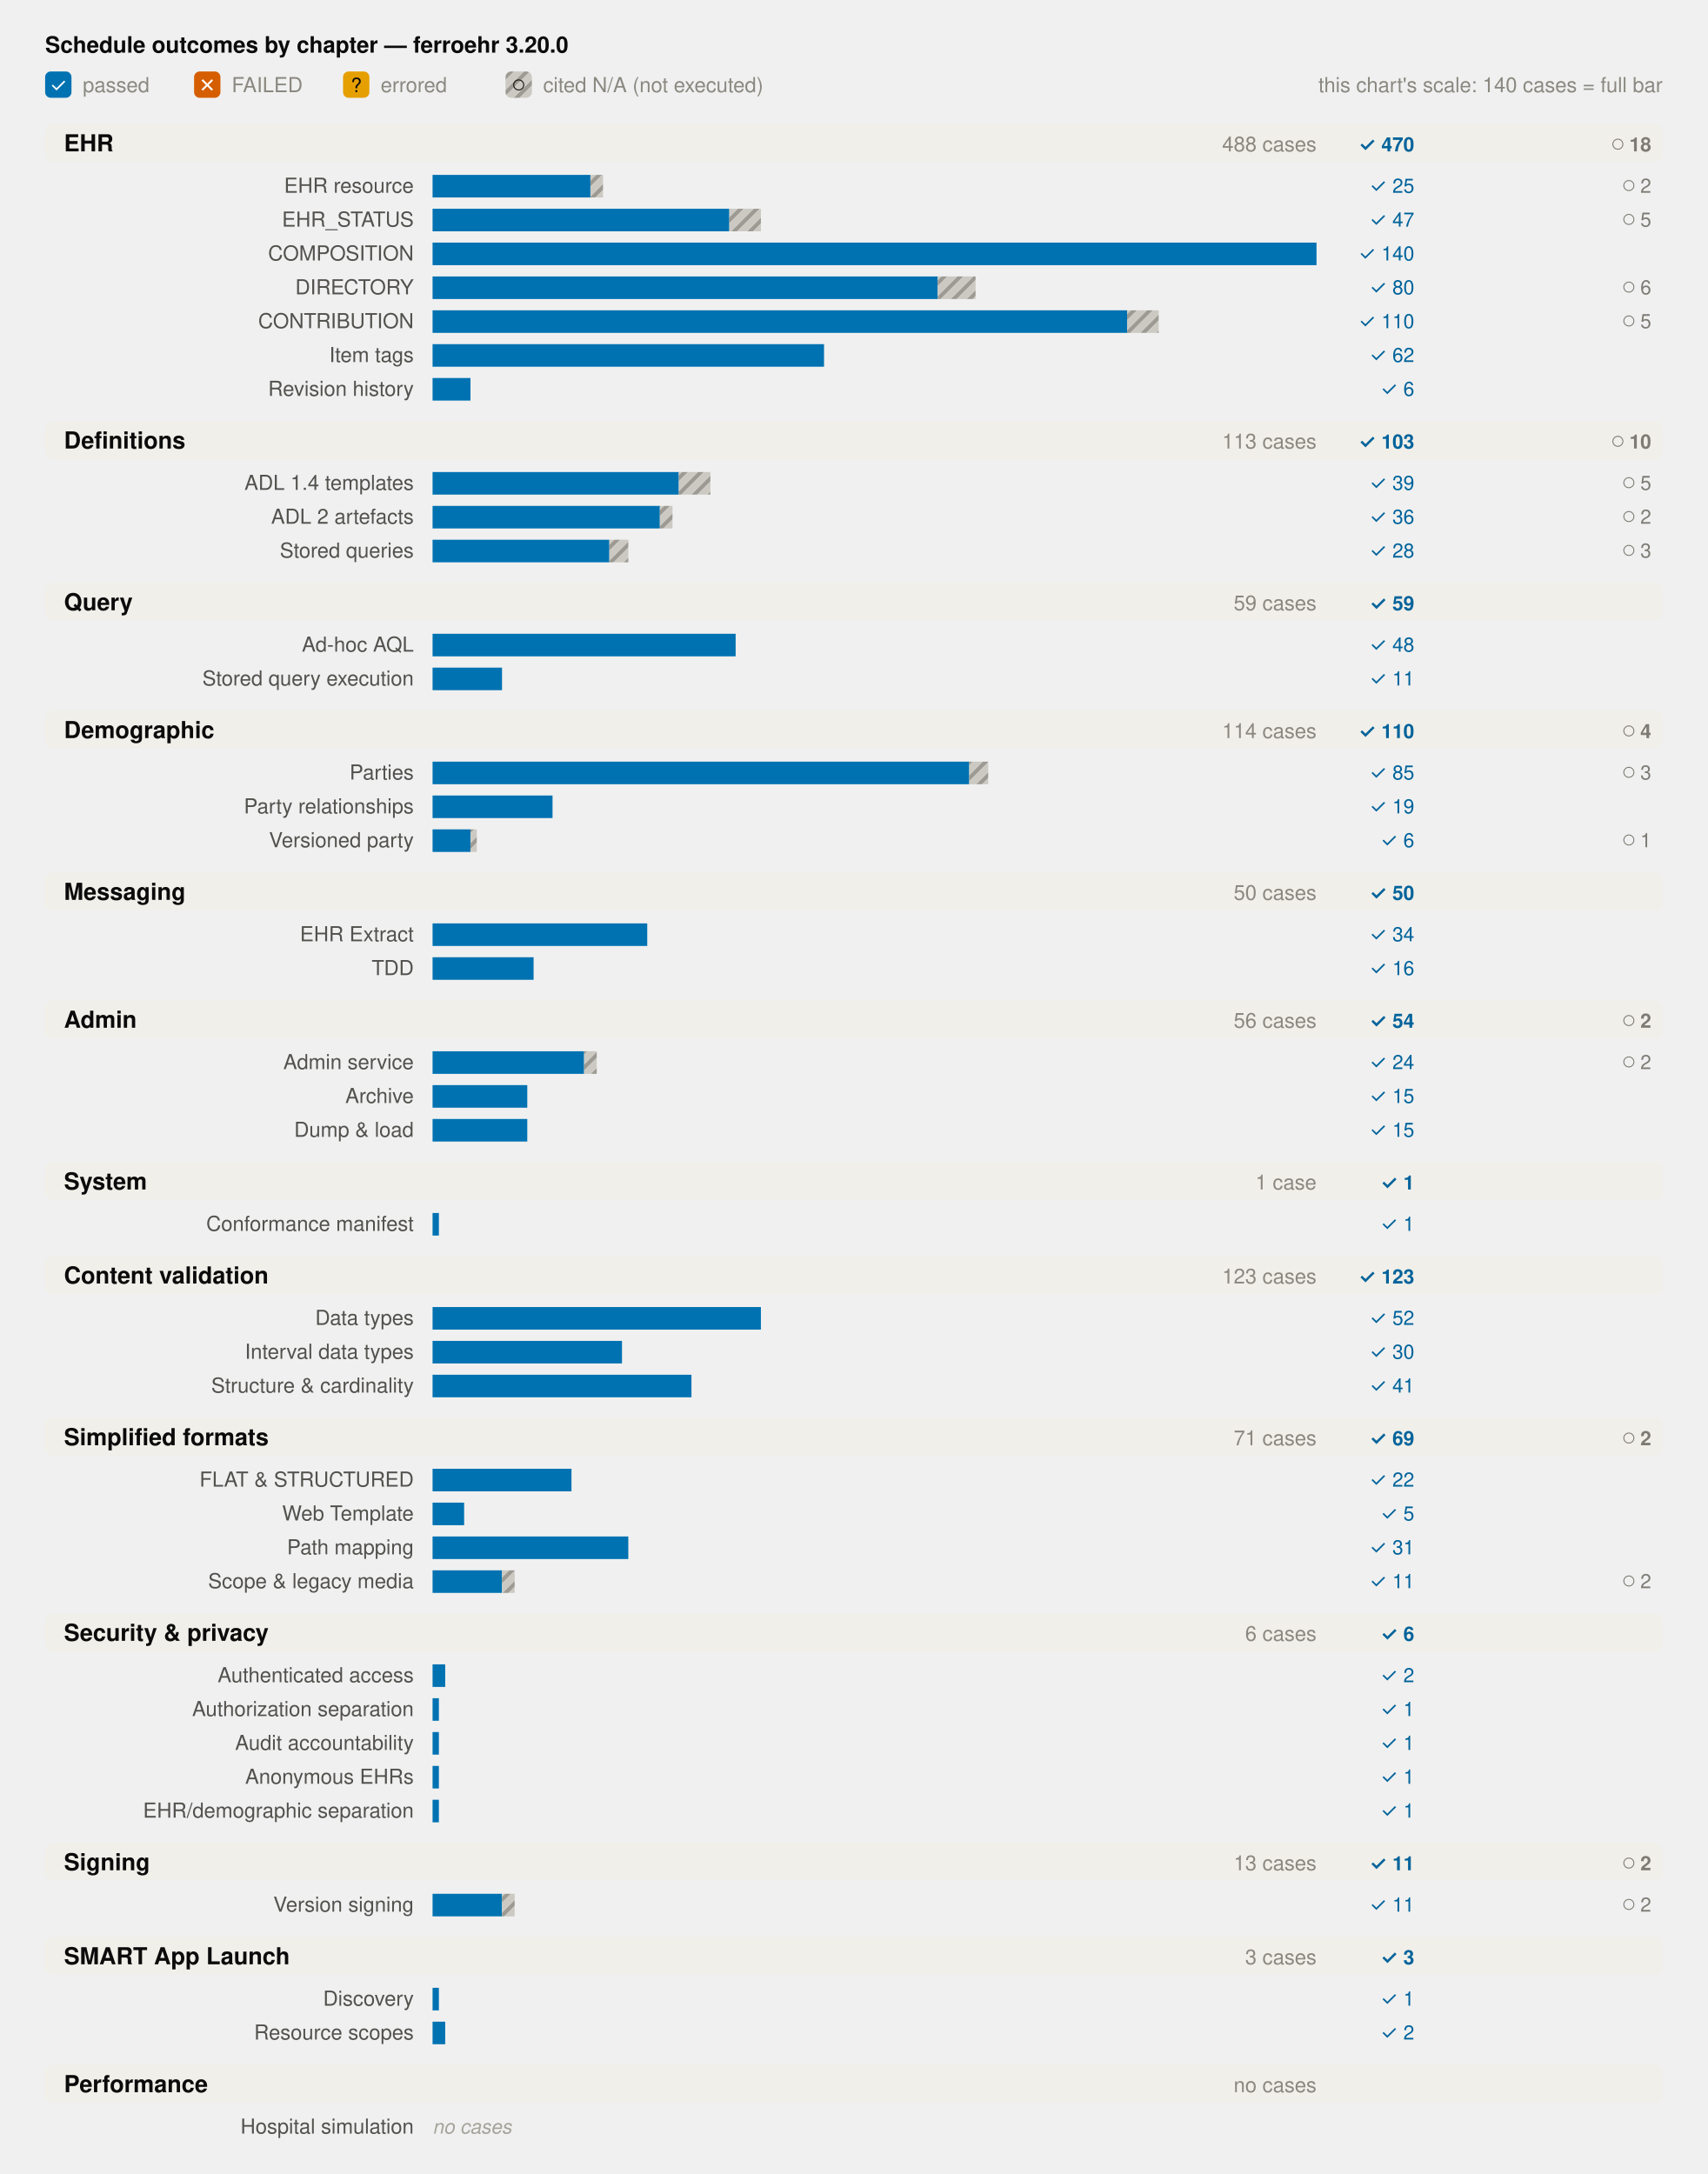
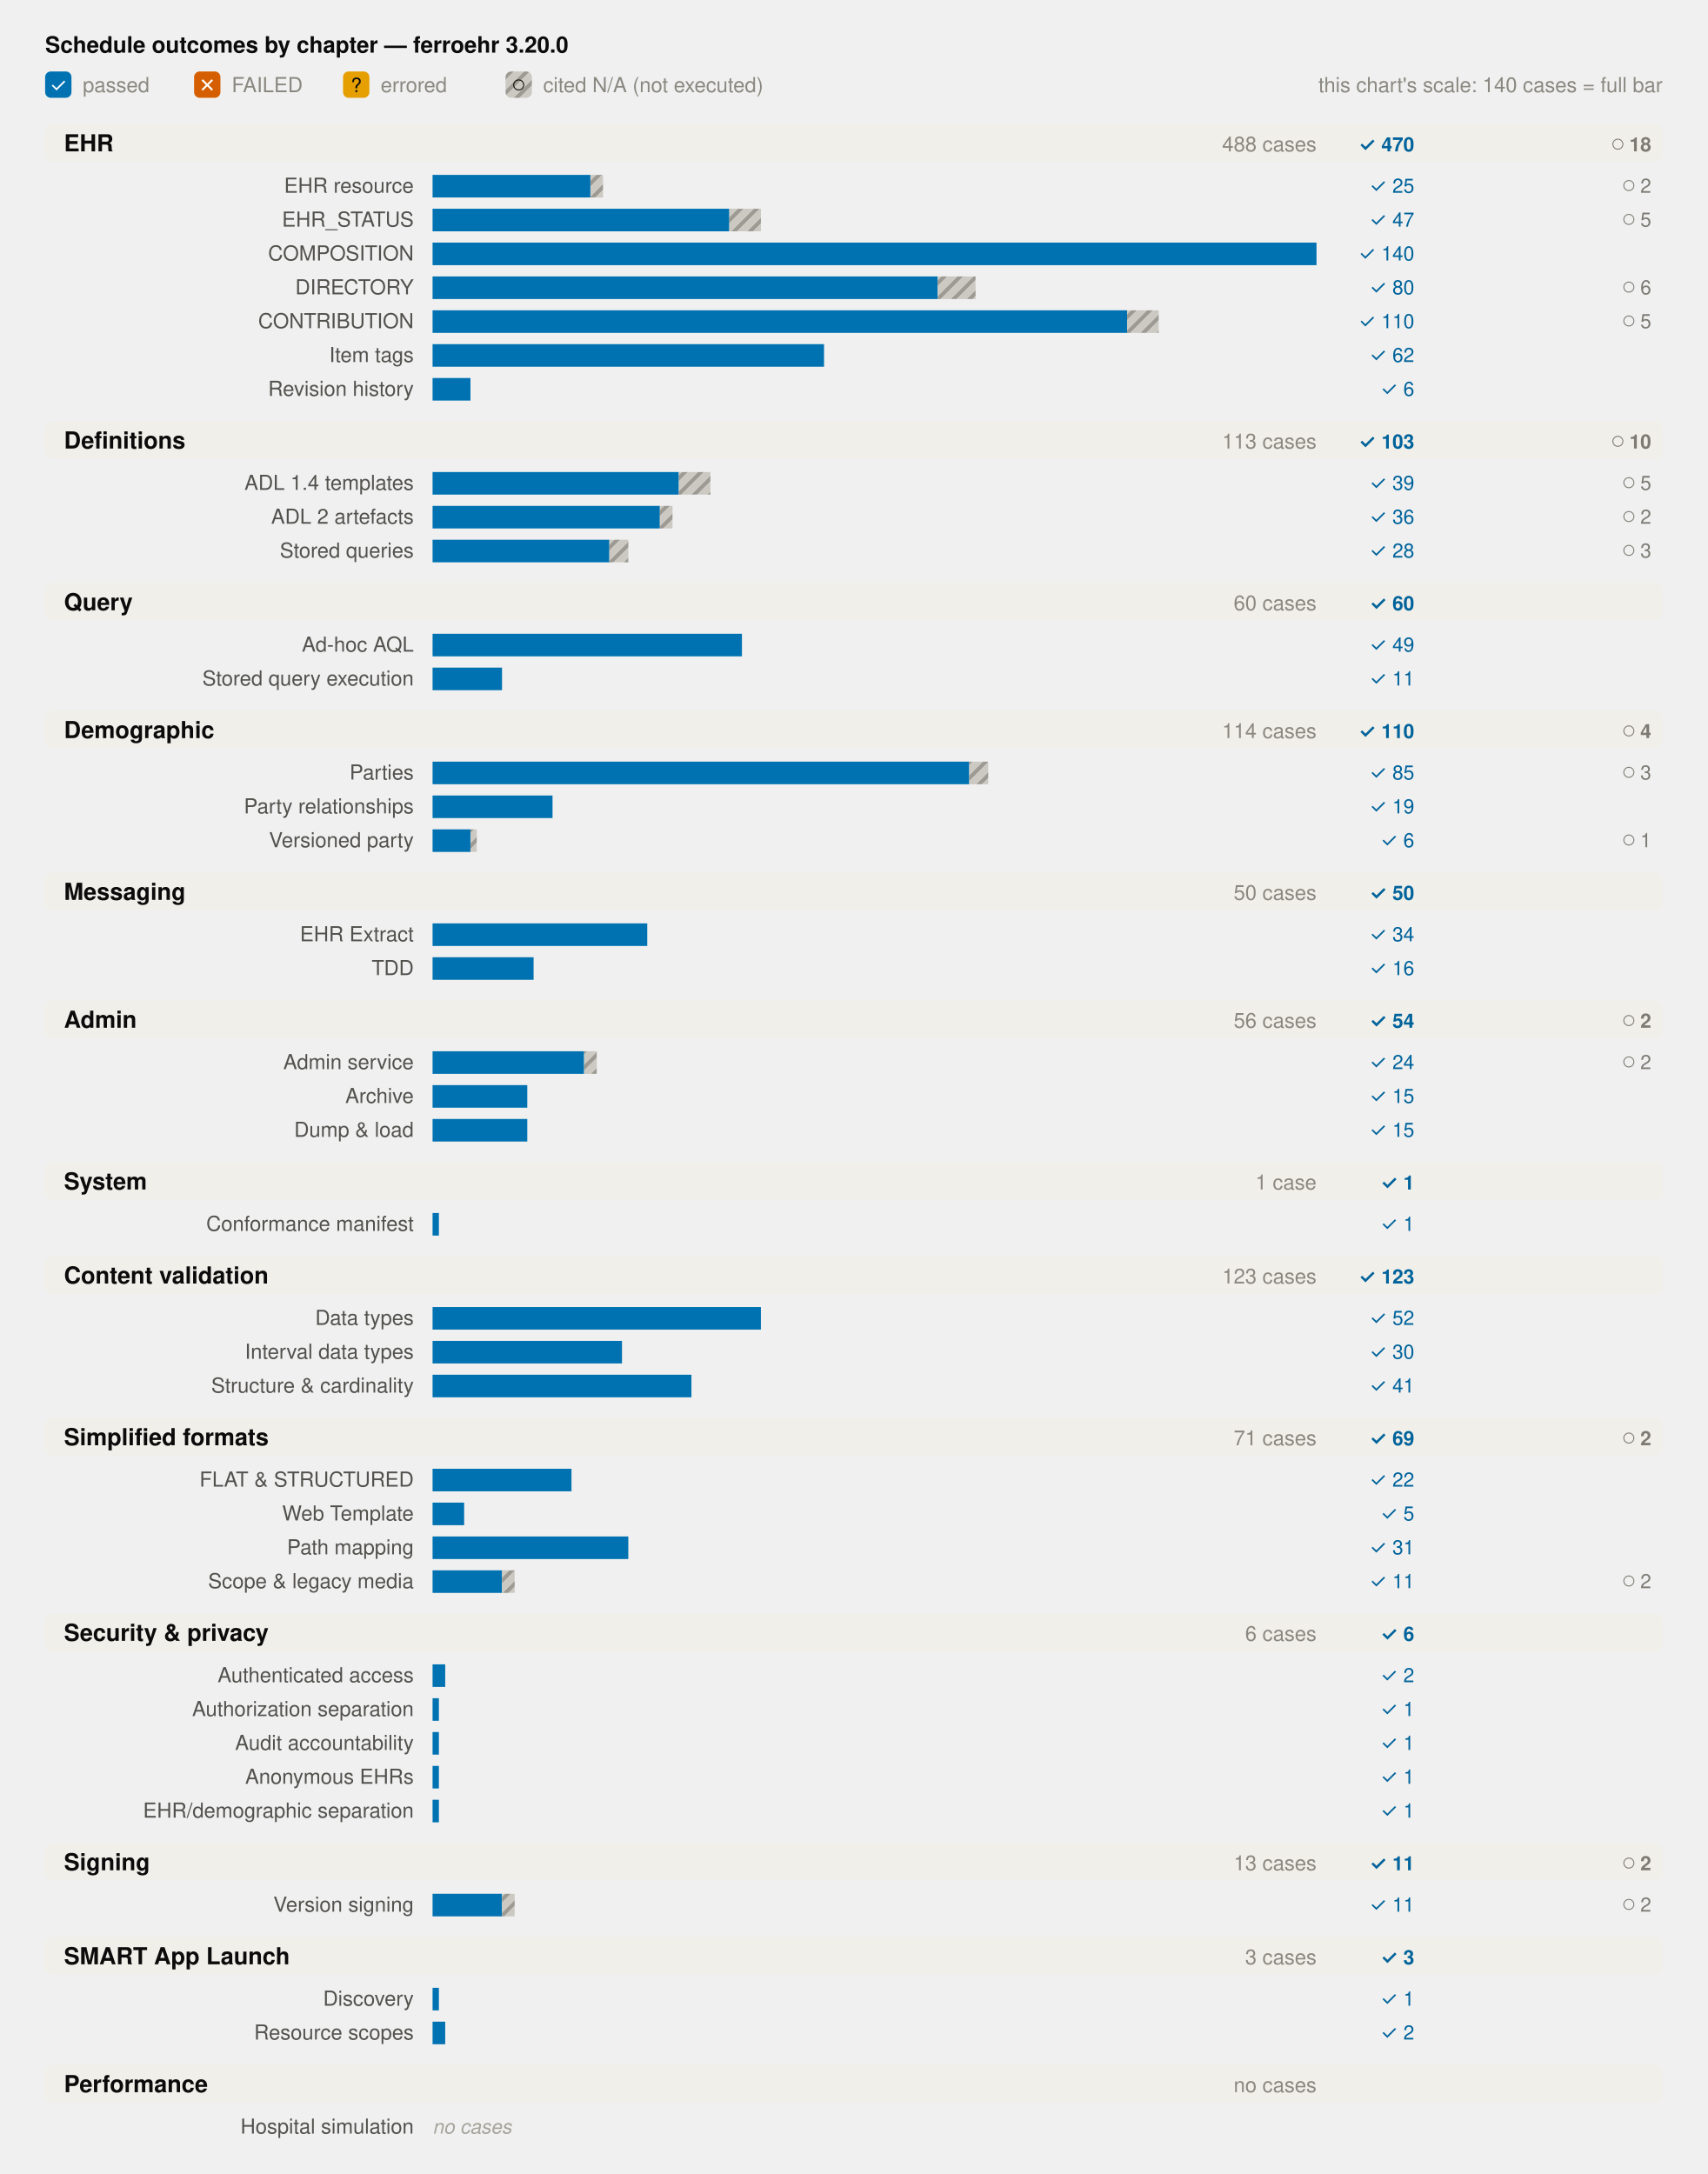
<svg xmlns="http://www.w3.org/2000/svg" viewBox="0 0 908 1156" width="908" height="1156" role="img">
  <style>
text { fill: #52514e; font: 12px -apple-system, 'Segoe UI', Helvetica, Arial, sans-serif; }
.title { fill: #0b0b0b; font-weight: 600; }
.muted { fill: #8a8880; font-size: 11px; }
.grid { stroke: #e4e2dd; stroke-width: 1; }
.cell-label { fill: #ffffff; font-size: 11px; }
.cell-label-dim { fill: #0b0b0b; font-size: 11px; }
.ev-passed { fill: #0072b2; }
.ev-failed { fill: #d55e00; }
.ev-inconclusive { fill: #e69f00; }
.ev-not-evidenced { fill: #cbc9c2; }
.ev-not-claimed { fill: #edece8; }
.cell-required { stroke: #52514e; stroke-width: 1.2; }
.cell-optional { stroke: #cbc9c2; stroke-width: 1; stroke-dasharray: 3 2; }
.bar-passed { fill: #0072b2; }
.bar-failed { fill: #d55e00; }
.bar-errored { fill: #e69f00; }
.bar-na { fill: #cbc9c2; }
.seg-label { fill: #ffffff; font-size: 10.5px; }
.seg-label-dim { fill: #0b0b0b; font-size: 10.5px; }
@media (prefers-color-scheme: dark) {
text { fill: #c3c2b7; }
.title { fill: #ffffff; }
.muted { fill: #8f8e85; }
.grid { stroke: #3a3a38; }
.cell-label { fill: #ffffff; }
.cell-label-dim { fill: #e8e6e0; }
.ev-passed { fill: #3987e5; }
.ev-failed { fill: #e5484d; }
.ev-inconclusive { fill: #f5a623; }
.ev-not-evidenced { fill: #4a4a47; }
.ev-not-claimed { fill: #2b2b29; }
.cell-required { stroke: #c3c2b7; }
.cell-optional { stroke: #4a4a47; }
.bar-passed { fill: #3987e5; }
.bar-failed { fill: #e5484d; }
.bar-errored { fill: #d9a514; }
.bar-na { fill: #4a4a47; }
.seg-label-dim { fill: #e8e6e0; }
}
</style>
  <style>
.chap-row { fill: #f1efe9; }
.chap-name { fill: #0b0b0b; font-size: 12.5px; font-weight: 600; }
.band-label { fill: #52514e; font-size: 11px; }
.band-empty { fill: #a5a39b; font-size: 10.5px; font-style: italic; }
.count { font-size: 10.5px; }
.count-strong { font-weight: 600; }
.count-passed { fill: #00639b; }
.count-failed { fill: #c0530b; font-weight: 600; }
.count-errored { fill: #9a7100; }
.count-na { fill: #7d7b74; }
.na-line { stroke: #9d9b93; stroke-width: 2; }
@media (prefers-color-scheme: dark) {
.chap-row { fill: #2b2b29; }
.chap-name { fill: #ffffff; }
.band-label { fill: #c3c2b7; }
.band-empty { fill: #6f6e68; }
.count-passed { fill: #4f97ee; }
.count-failed { fill: #f2696d; }
.count-errored { fill: #d9a514; }
.count-na { fill: #8f8e85; }
.na-line { stroke: #6d6d69; }
}
</style>
  <defs>
    <pattern id="na-hatch" width="6" height="6" patternUnits="userSpaceOnUse" patternTransform="rotate(45)">
      <rect width="6" height="6" class="bar-na" />
      <line x1="3" y1="0" x2="3" y2="6" class="na-line" />
    </pattern>
  </defs>
  <text x="24" y="28" class="title">Schedule outcomes by chapter — ferroehr 3.20.0</text>
  <rect x="24" y="38" width="14" height="14" rx="3" class="bar-passed" />
  <text x="31" y="49" class="seg-label" text-anchor="middle">✓</text>
  <text x="44" y="49" class="muted">passed</text>
  <rect x="103.2" y="38" width="14" height="14" rx="3" class="bar-failed" />
  <text x="110.2" y="49" class="seg-label" text-anchor="middle">✕</text>
  <text x="123.2" y="49" class="muted">FAILED</text>
  <rect x="182.4" y="38" width="14" height="14" rx="3" class="bar-errored" />
  <text x="189.4" y="49" class="seg-label-dim" text-anchor="middle">?</text>
  <text x="202.4" y="49" class="muted">errored</text>
  <rect x="268.8" y="38" width="14" height="14" rx="3" fill="url(#na-hatch)" />
  <text x="275.8" y="49" class="seg-label-dim" text-anchor="middle">○</text>
  <text x="288.8" y="49" class="muted">cited N/A (not executed)</text>
  <text x="884" y="49" class="muted" text-anchor="end">this chart's scale: 140 cases = full bar</text>
  <rect x="24" y="66" width="860" height="20" rx="4" class="chap-row" />
  <text x="34" y="80.5" class="chap-name">EHR</text>
  <text x="700" y="80.5" class="muted" text-anchor="end">488 cases</text>
  <text x="752" y="80.5" class="count count-passed count-strong" text-anchor="end">✓ 470</text>
  <text x="878" y="80.5" class="count count-na count-strong" text-anchor="end">○ 18</text>
  <text x="220" y="102.5" class="band-label" text-anchor="end">EHR resource</text>
  <rect x="230" y="93" width="83.929" height="12" class="bar-passed" />
  <rect x="313.929" y="93" width="6.714" height="12" fill="url(#na-hatch)" />
  <text x="752" y="102.5" class="count count-passed" text-anchor="end">✓ 25</text>
  <text x="878" y="102.5" class="count count-na" text-anchor="end">○ 2</text>
  <text x="220" y="120.5" class="band-label" text-anchor="end">EHR_STATUS</text>
  <rect x="230" y="111" width="157.786" height="12" class="bar-passed" />
  <rect x="387.786" y="111" width="16.786" height="12" fill="url(#na-hatch)" />
  <text x="752" y="120.5" class="count count-passed" text-anchor="end">✓ 47</text>
  <text x="878" y="120.5" class="count count-na" text-anchor="end">○ 5</text>
  <text x="220" y="138.5" class="band-label" text-anchor="end">COMPOSITION</text>
  <rect x="230" y="129" width="470" height="12" class="bar-passed" />
  <text x="752" y="138.5" class="count count-passed" text-anchor="end">✓ 140</text>
  <text x="220" y="156.5" class="band-label" text-anchor="end">DIRECTORY</text>
  <rect x="230" y="147" width="268.571" height="12" class="bar-passed" />
  <rect x="498.571" y="147" width="20.143" height="12" fill="url(#na-hatch)" />
  <text x="752" y="156.5" class="count count-passed" text-anchor="end">✓ 80</text>
  <text x="878" y="156.5" class="count count-na" text-anchor="end">○ 6</text>
  <text x="220" y="174.5" class="band-label" text-anchor="end">CONTRIBUTION</text>
  <rect x="230" y="165" width="369.286" height="12" class="bar-passed" />
  <rect x="599.286" y="165" width="16.786" height="12" fill="url(#na-hatch)" />
  <text x="752" y="174.5" class="count count-passed" text-anchor="end">✓ 110</text>
  <text x="878" y="174.5" class="count count-na" text-anchor="end">○ 5</text>
  <text x="220" y="192.5" class="band-label" text-anchor="end">Item tags</text>
  <rect x="230" y="183" width="208.143" height="12" class="bar-passed" />
  <text x="752" y="192.5" class="count count-passed" text-anchor="end">✓ 62</text>
  <text x="220" y="210.5" class="band-label" text-anchor="end">Revision history</text>
  <rect x="230" y="201" width="20.143" height="12" class="bar-passed" />
  <text x="752" y="210.5" class="count count-passed" text-anchor="end">✓ 6</text>
  <rect x="24" y="224" width="860" height="20" rx="4" class="chap-row" />
  <text x="34" y="238.5" class="chap-name">Definitions</text>
  <text x="700" y="238.5" class="muted" text-anchor="end">113 cases</text>
  <text x="752" y="238.5" class="count count-passed count-strong" text-anchor="end">✓ 103</text>
  <text x="878" y="238.5" class="count count-na count-strong" text-anchor="end">○ 10</text>
  <text x="220" y="260.5" class="band-label" text-anchor="end">ADL 1.4 templates</text>
  <rect x="230" y="251" width="130.929" height="12" class="bar-passed" />
  <rect x="360.929" y="251" width="16.786" height="12" fill="url(#na-hatch)" />
  <text x="752" y="260.5" class="count count-passed" text-anchor="end">✓ 39</text>
  <text x="878" y="260.5" class="count count-na" text-anchor="end">○ 5</text>
  <text x="220" y="278.5" class="band-label" text-anchor="end">ADL 2 artefacts</text>
  <rect x="230" y="269" width="120.857" height="12" class="bar-passed" />
  <rect x="350.857" y="269" width="6.714" height="12" fill="url(#na-hatch)" />
  <text x="752" y="278.5" class="count count-passed" text-anchor="end">✓ 36</text>
  <text x="878" y="278.5" class="count count-na" text-anchor="end">○ 2</text>
  <text x="220" y="296.5" class="band-label" text-anchor="end">Stored queries</text>
  <rect x="230" y="287" width="94" height="12" class="bar-passed" />
  <rect x="324" y="287" width="10.071" height="12" fill="url(#na-hatch)" />
  <text x="752" y="296.5" class="count count-passed" text-anchor="end">✓ 28</text>
  <text x="878" y="296.5" class="count count-na" text-anchor="end">○ 3</text>
  <rect x="24" y="310" width="860" height="20" rx="4" class="chap-row" />
  <text x="34" y="324.5" class="chap-name">Query</text>
-   <text x="700" y="324.5" class="muted" text-anchor="end">59 cases</text>
-   <text x="752" y="324.5" class="count count-passed count-strong" text-anchor="end">✓ 59</text>
+   <text x="700" y="324.5" class="muted" text-anchor="end">60 cases</text>
+   <text x="752" y="324.5" class="count count-passed count-strong" text-anchor="end">✓ 60</text>
  <text x="220" y="346.5" class="band-label" text-anchor="end">Ad-hoc AQL</text>
-   <rect x="230" y="337" width="161.143" height="12" class="bar-passed" />
-   <text x="752" y="346.5" class="count count-passed" text-anchor="end">✓ 48</text>
+   <rect x="230" y="337" width="164.5" height="12" class="bar-passed" />
+   <text x="752" y="346.5" class="count count-passed" text-anchor="end">✓ 49</text>
  <text x="220" y="364.5" class="band-label" text-anchor="end">Stored query execution</text>
  <rect x="230" y="355" width="36.929" height="12" class="bar-passed" />
  <text x="752" y="364.5" class="count count-passed" text-anchor="end">✓ 11</text>
  <rect x="24" y="378" width="860" height="20" rx="4" class="chap-row" />
  <text x="34" y="392.5" class="chap-name">Demographic</text>
  <text x="700" y="392.5" class="muted" text-anchor="end">114 cases</text>
  <text x="752" y="392.5" class="count count-passed count-strong" text-anchor="end">✓ 110</text>
  <text x="878" y="392.5" class="count count-na count-strong" text-anchor="end">○ 4</text>
  <text x="220" y="414.5" class="band-label" text-anchor="end">Parties</text>
  <rect x="230" y="405" width="285.357" height="12" class="bar-passed" />
  <rect x="515.357" y="405" width="10.071" height="12" fill="url(#na-hatch)" />
  <text x="752" y="414.5" class="count count-passed" text-anchor="end">✓ 85</text>
  <text x="878" y="414.5" class="count count-na" text-anchor="end">○ 3</text>
  <text x="220" y="432.5" class="band-label" text-anchor="end">Party relationships</text>
  <rect x="230" y="423" width="63.786" height="12" class="bar-passed" />
  <text x="752" y="432.5" class="count count-passed" text-anchor="end">✓ 19</text>
  <text x="220" y="450.5" class="band-label" text-anchor="end">Versioned party</text>
  <rect x="230" y="441" width="20.143" height="12" class="bar-passed" />
  <rect x="250.143" y="441" width="3.357" height="12" fill="url(#na-hatch)" />
  <text x="752" y="450.5" class="count count-passed" text-anchor="end">✓ 6</text>
  <text x="878" y="450.5" class="count count-na" text-anchor="end">○ 1</text>
  <rect x="24" y="464" width="860" height="20" rx="4" class="chap-row" />
  <text x="34" y="478.5" class="chap-name">Messaging</text>
  <text x="700" y="478.5" class="muted" text-anchor="end">50 cases</text>
  <text x="752" y="478.5" class="count count-passed count-strong" text-anchor="end">✓ 50</text>
  <text x="220" y="500.5" class="band-label" text-anchor="end">EHR Extract</text>
  <rect x="230" y="491" width="114.143" height="12" class="bar-passed" />
  <text x="752" y="500.5" class="count count-passed" text-anchor="end">✓ 34</text>
  <text x="220" y="518.5" class="band-label" text-anchor="end">TDD</text>
  <rect x="230" y="509" width="53.714" height="12" class="bar-passed" />
  <text x="752" y="518.5" class="count count-passed" text-anchor="end">✓ 16</text>
  <rect x="24" y="532" width="860" height="20" rx="4" class="chap-row" />
  <text x="34" y="546.5" class="chap-name">Admin</text>
  <text x="700" y="546.5" class="muted" text-anchor="end">56 cases</text>
  <text x="752" y="546.5" class="count count-passed count-strong" text-anchor="end">✓ 54</text>
  <text x="878" y="546.5" class="count count-na count-strong" text-anchor="end">○ 2</text>
  <text x="220" y="568.5" class="band-label" text-anchor="end">Admin service</text>
  <rect x="230" y="559" width="80.571" height="12" class="bar-passed" />
  <rect x="310.571" y="559" width="6.714" height="12" fill="url(#na-hatch)" />
  <text x="752" y="568.5" class="count count-passed" text-anchor="end">✓ 24</text>
  <text x="878" y="568.5" class="count count-na" text-anchor="end">○ 2</text>
  <text x="220" y="586.5" class="band-label" text-anchor="end">Archive</text>
  <rect x="230" y="577" width="50.357" height="12" class="bar-passed" />
  <text x="752" y="586.5" class="count count-passed" text-anchor="end">✓ 15</text>
  <text x="220" y="604.5" class="band-label" text-anchor="end">Dump &amp; load</text>
  <rect x="230" y="595" width="50.357" height="12" class="bar-passed" />
  <text x="752" y="604.5" class="count count-passed" text-anchor="end">✓ 15</text>
  <rect x="24" y="618" width="860" height="20" rx="4" class="chap-row" />
  <text x="34" y="632.5" class="chap-name">System</text>
  <text x="700" y="632.5" class="muted" text-anchor="end">1 case</text>
  <text x="752" y="632.5" class="count count-passed count-strong" text-anchor="end">✓ 1</text>
  <text x="220" y="654.5" class="band-label" text-anchor="end">Conformance manifest</text>
  <rect x="230" y="645" width="3.357" height="12" class="bar-passed" />
  <text x="752" y="654.5" class="count count-passed" text-anchor="end">✓ 1</text>
  <rect x="24" y="668" width="860" height="20" rx="4" class="chap-row" />
  <text x="34" y="682.5" class="chap-name">Content validation</text>
  <text x="700" y="682.5" class="muted" text-anchor="end">123 cases</text>
  <text x="752" y="682.5" class="count count-passed count-strong" text-anchor="end">✓ 123</text>
  <text x="220" y="704.5" class="band-label" text-anchor="end">Data types</text>
  <rect x="230" y="695" width="174.571" height="12" class="bar-passed" />
  <text x="752" y="704.5" class="count count-passed" text-anchor="end">✓ 52</text>
  <text x="220" y="722.5" class="band-label" text-anchor="end">Interval data types</text>
  <rect x="230" y="713" width="100.714" height="12" class="bar-passed" />
  <text x="752" y="722.5" class="count count-passed" text-anchor="end">✓ 30</text>
  <text x="220" y="740.5" class="band-label" text-anchor="end">Structure &amp; cardinality</text>
  <rect x="230" y="731" width="137.643" height="12" class="bar-passed" />
  <text x="752" y="740.5" class="count count-passed" text-anchor="end">✓ 41</text>
  <rect x="24" y="754" width="860" height="20" rx="4" class="chap-row" />
  <text x="34" y="768.5" class="chap-name">Simplified formats</text>
  <text x="700" y="768.5" class="muted" text-anchor="end">71 cases</text>
  <text x="752" y="768.5" class="count count-passed count-strong" text-anchor="end">✓ 69</text>
  <text x="878" y="768.5" class="count count-na count-strong" text-anchor="end">○ 2</text>
  <text x="220" y="790.5" class="band-label" text-anchor="end">FLAT &amp; STRUCTURED</text>
  <rect x="230" y="781" width="73.857" height="12" class="bar-passed" />
  <text x="752" y="790.5" class="count count-passed" text-anchor="end">✓ 22</text>
  <text x="220" y="808.5" class="band-label" text-anchor="end">Web Template</text>
  <rect x="230" y="799" width="16.786" height="12" class="bar-passed" />
  <text x="752" y="808.5" class="count count-passed" text-anchor="end">✓ 5</text>
  <text x="220" y="826.5" class="band-label" text-anchor="end">Path mapping</text>
  <rect x="230" y="817" width="104.071" height="12" class="bar-passed" />
  <text x="752" y="826.5" class="count count-passed" text-anchor="end">✓ 31</text>
  <text x="220" y="844.5" class="band-label" text-anchor="end">Scope &amp; legacy media</text>
  <rect x="230" y="835" width="36.929" height="12" class="bar-passed" />
  <rect x="266.929" y="835" width="6.714" height="12" fill="url(#na-hatch)" />
  <text x="752" y="844.5" class="count count-passed" text-anchor="end">✓ 11</text>
  <text x="878" y="844.5" class="count count-na" text-anchor="end">○ 2</text>
  <rect x="24" y="858" width="860" height="20" rx="4" class="chap-row" />
  <text x="34" y="872.5" class="chap-name">Security &amp; privacy</text>
  <text x="700" y="872.5" class="muted" text-anchor="end">6 cases</text>
  <text x="752" y="872.5" class="count count-passed count-strong" text-anchor="end">✓ 6</text>
  <text x="220" y="894.5" class="band-label" text-anchor="end">Authenticated access</text>
  <rect x="230" y="885" width="6.714" height="12" class="bar-passed" />
  <text x="752" y="894.5" class="count count-passed" text-anchor="end">✓ 2</text>
  <text x="220" y="912.5" class="band-label" text-anchor="end">Authorization separation</text>
  <rect x="230" y="903" width="3.357" height="12" class="bar-passed" />
  <text x="752" y="912.5" class="count count-passed" text-anchor="end">✓ 1</text>
  <text x="220" y="930.5" class="band-label" text-anchor="end">Audit accountability</text>
  <rect x="230" y="921" width="3.357" height="12" class="bar-passed" />
  <text x="752" y="930.5" class="count count-passed" text-anchor="end">✓ 1</text>
  <text x="220" y="948.5" class="band-label" text-anchor="end">Anonymous EHRs</text>
  <rect x="230" y="939" width="3.357" height="12" class="bar-passed" />
  <text x="752" y="948.5" class="count count-passed" text-anchor="end">✓ 1</text>
  <text x="220" y="966.5" class="band-label" text-anchor="end">EHR/demographic separation</text>
  <rect x="230" y="957" width="3.357" height="12" class="bar-passed" />
  <text x="752" y="966.5" class="count count-passed" text-anchor="end">✓ 1</text>
  <rect x="24" y="980" width="860" height="20" rx="4" class="chap-row" />
  <text x="34" y="994.5" class="chap-name">Signing</text>
  <text x="700" y="994.5" class="muted" text-anchor="end">13 cases</text>
  <text x="752" y="994.5" class="count count-passed count-strong" text-anchor="end">✓ 11</text>
  <text x="878" y="994.5" class="count count-na count-strong" text-anchor="end">○ 2</text>
  <text x="220" y="1016.5" class="band-label" text-anchor="end">Version signing</text>
  <rect x="230" y="1007" width="36.929" height="12" class="bar-passed" />
  <rect x="266.929" y="1007" width="6.714" height="12" fill="url(#na-hatch)" />
  <text x="752" y="1016.5" class="count count-passed" text-anchor="end">✓ 11</text>
  <text x="878" y="1016.5" class="count count-na" text-anchor="end">○ 2</text>
  <rect x="24" y="1030" width="860" height="20" rx="4" class="chap-row" />
  <text x="34" y="1044.5" class="chap-name">SMART App Launch</text>
  <text x="700" y="1044.5" class="muted" text-anchor="end">3 cases</text>
  <text x="752" y="1044.5" class="count count-passed count-strong" text-anchor="end">✓ 3</text>
  <text x="220" y="1066.5" class="band-label" text-anchor="end">Discovery</text>
  <rect x="230" y="1057" width="3.357" height="12" class="bar-passed" />
  <text x="752" y="1066.5" class="count count-passed" text-anchor="end">✓ 1</text>
  <text x="220" y="1084.5" class="band-label" text-anchor="end">Resource scopes</text>
  <rect x="230" y="1075" width="6.714" height="12" class="bar-passed" />
  <text x="752" y="1084.5" class="count count-passed" text-anchor="end">✓ 2</text>
  <rect x="24" y="1098" width="860" height="20" rx="4" class="chap-row" />
  <text x="34" y="1112.5" class="chap-name">Performance</text>
  <text x="700" y="1112.5" class="muted" text-anchor="end">no cases</text>
  <text x="220" y="1134.5" class="band-label" text-anchor="end">Hospital simulation</text>
  <text x="230" y="1134.5" class="band-empty">no cases</text>
</svg>
